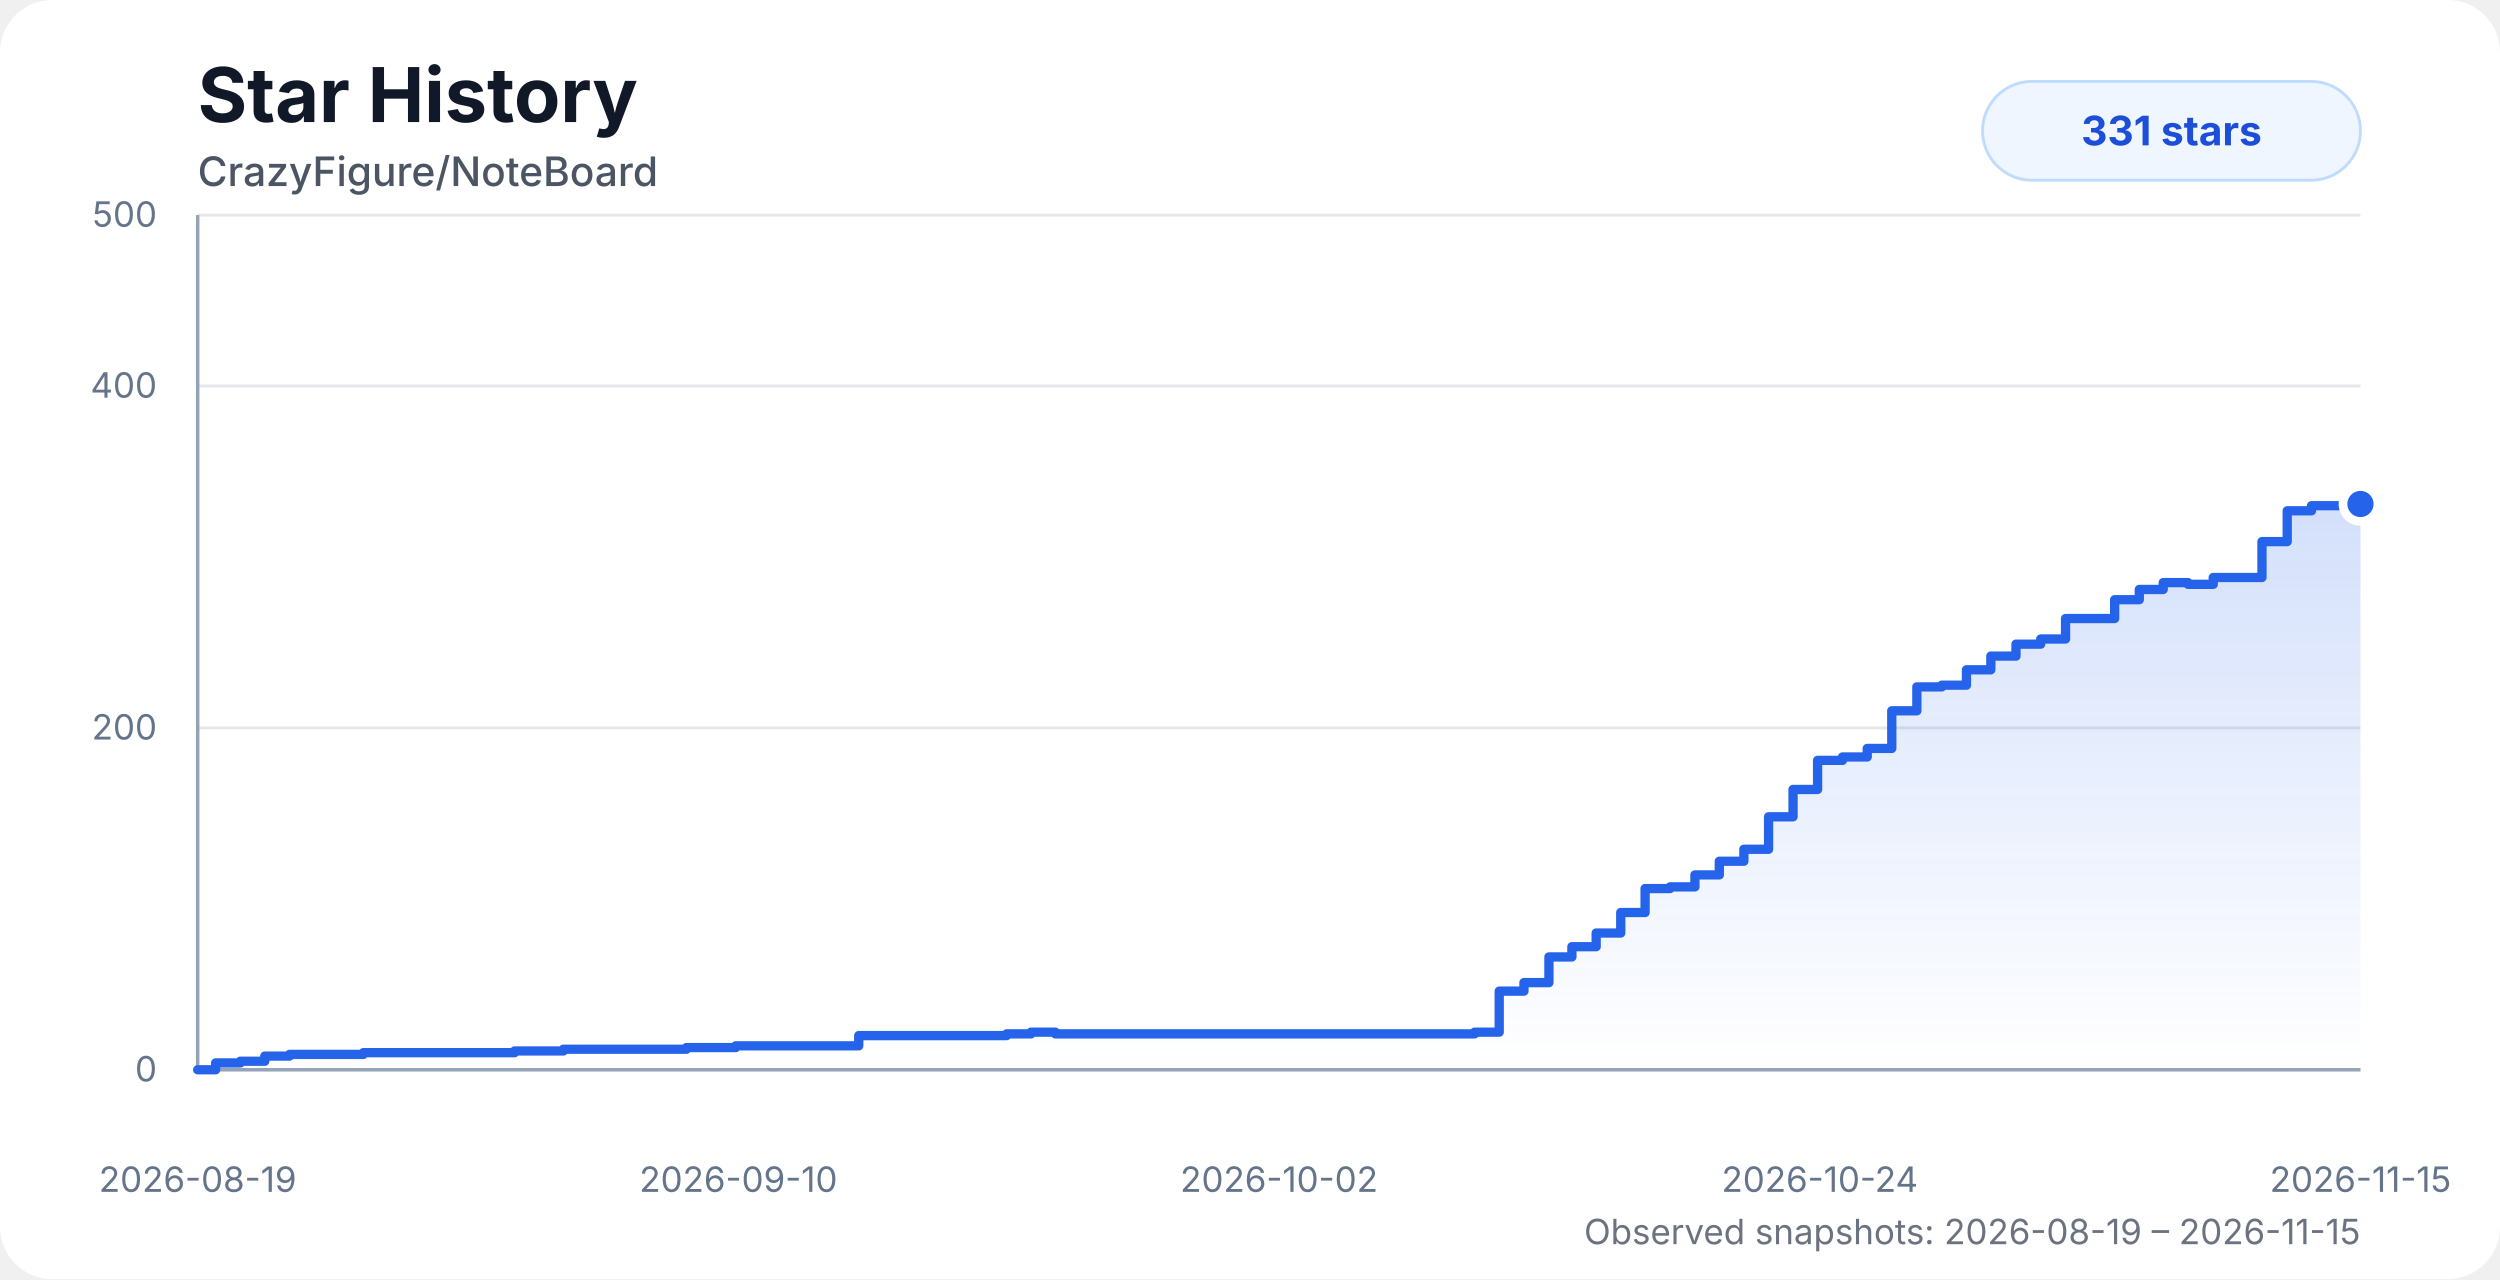
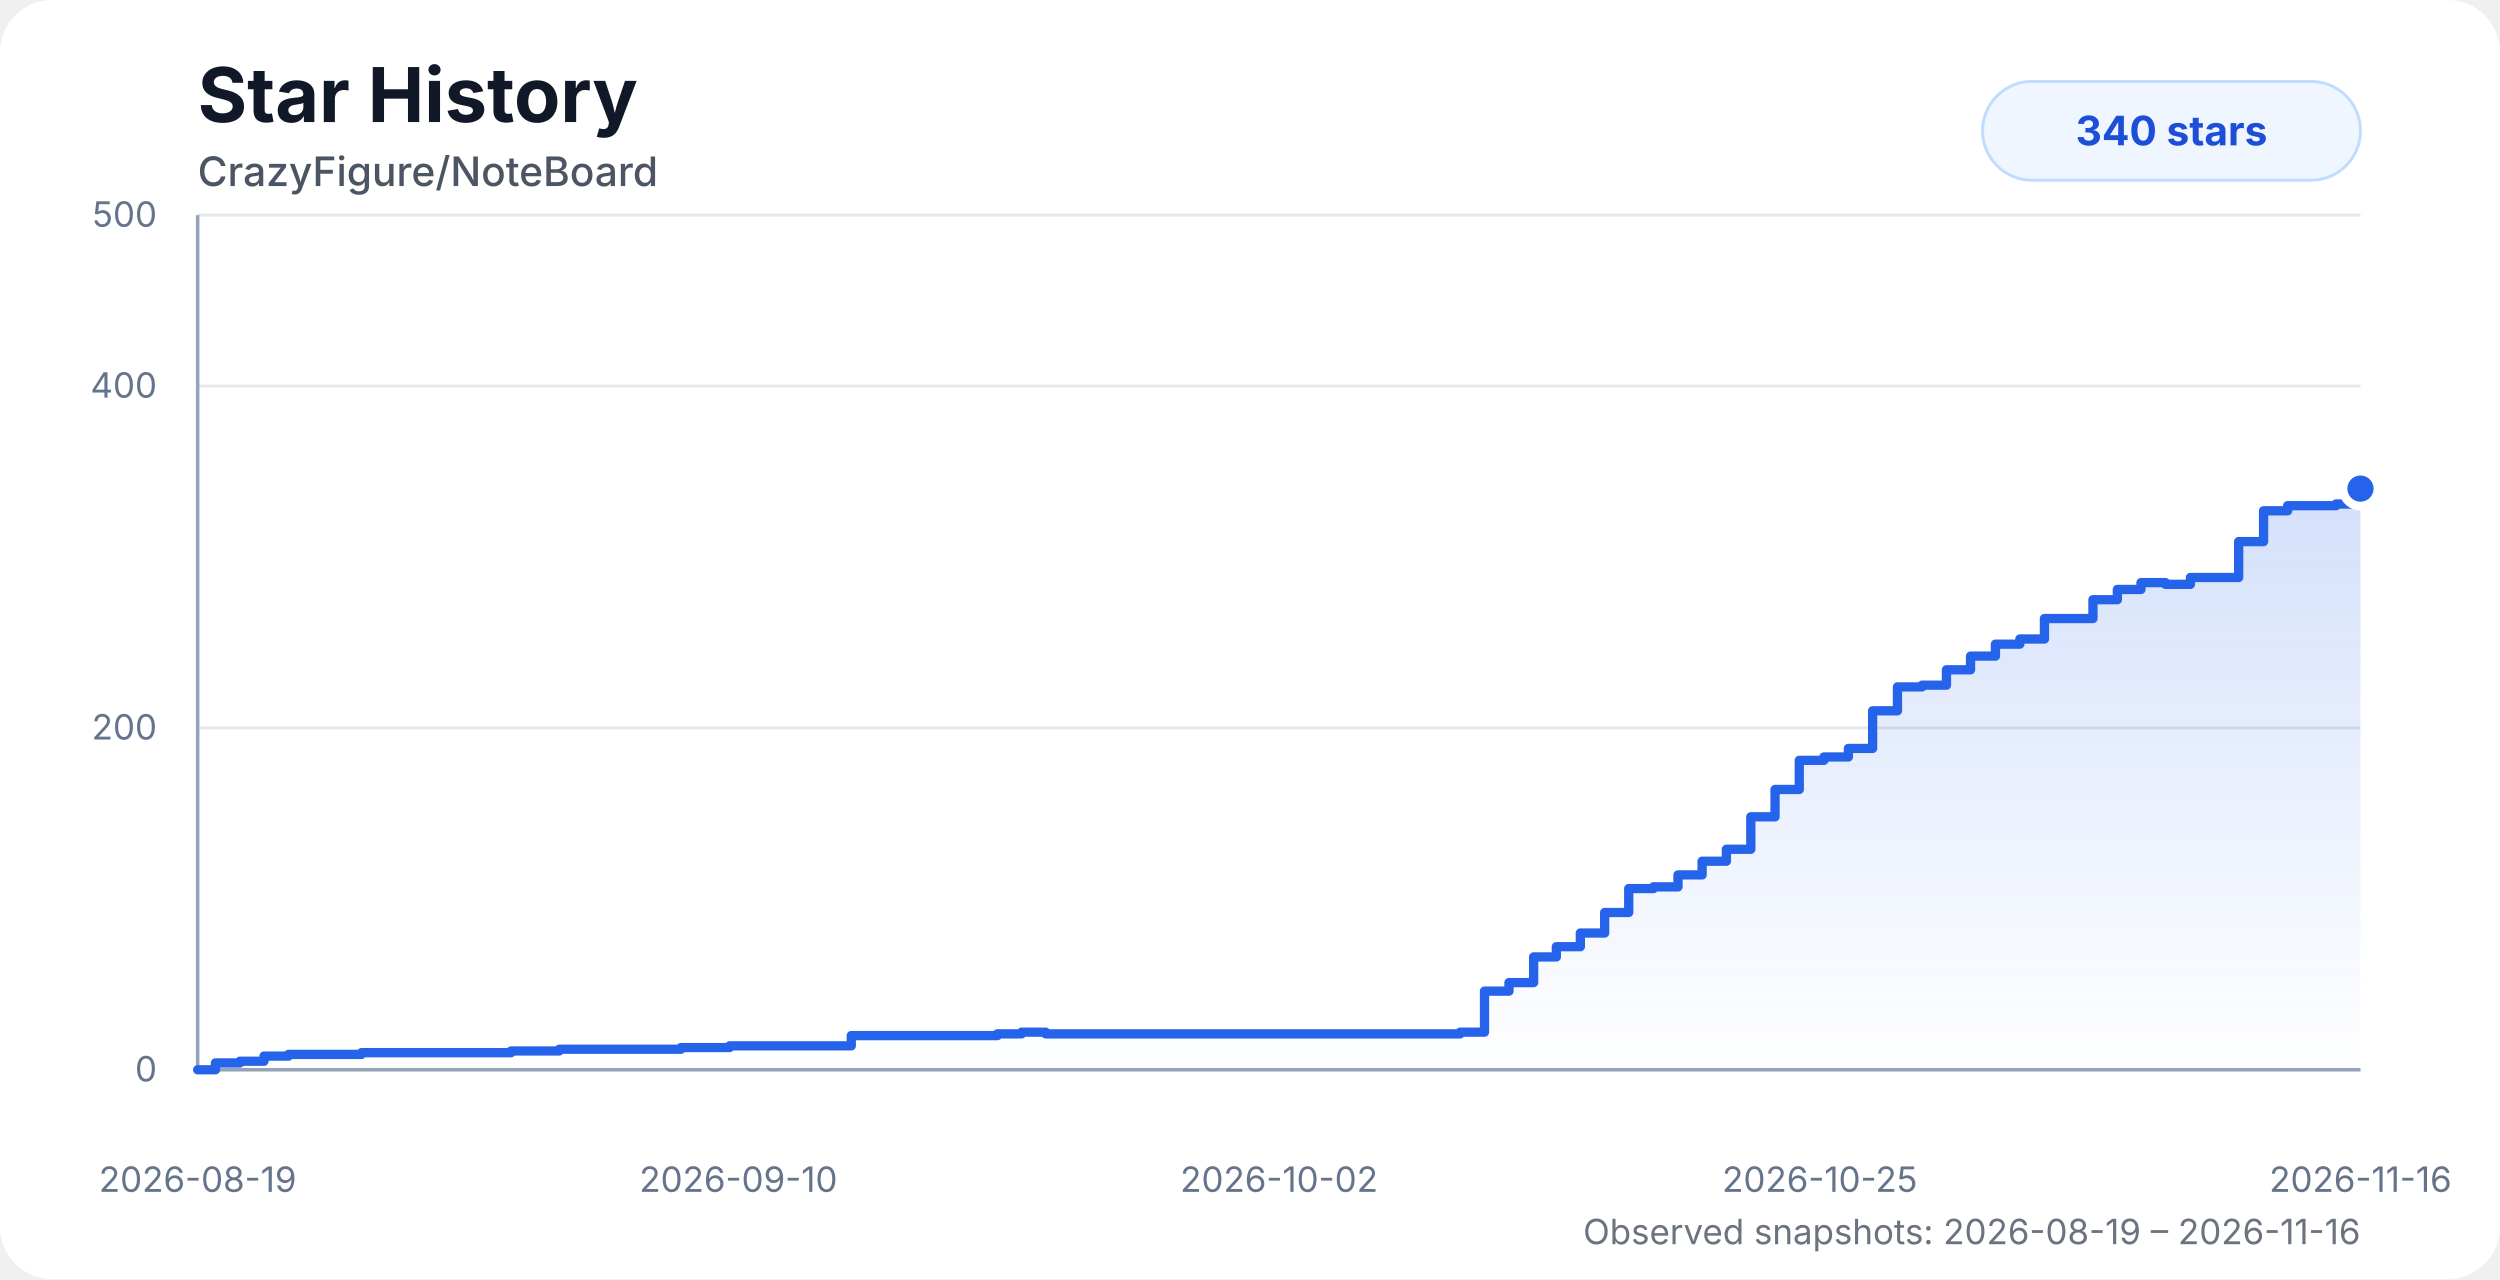
<svg xmlns="http://www.w3.org/2000/svg" width="860" height="440" viewBox="0 0 860 440" role="img" aria-labelledby="title desc">
  <style>
    .chart-bg { fill: #ffffff; }
    .title { fill: #111827; font: 700 26px system-ui, -apple-system, BlinkMacSystemFont, "Segoe UI", sans-serif; }
    .subtitle { fill: #4b5563; font: 500 14px system-ui, -apple-system, BlinkMacSystemFont, "Segoe UI", sans-serif; }
    .axis-label { fill: #64748b; font: 12px system-ui, -apple-system, BlinkMacSystemFont, "Segoe UI", sans-serif; }
    .grid { stroke: #e5e7eb; stroke-width: 1; }
    .axis { stroke: #94a3b8; stroke-width: 1.2; }
    .area { fill: url(#starGradient); opacity: 0.28; }
    .line { fill: none; stroke: #2563eb; stroke-width: 3.2; stroke-linecap: round; stroke-linejoin: round; }
    .dot { fill: #2563eb; stroke: #ffffff; stroke-width: 3; }
    .badge { fill: #eff6ff; stroke: #bfdbfe; }
    .badge-text { fill: #1d4ed8; font: 700 14px system-ui, -apple-system, BlinkMacSystemFont, "Segoe UI", sans-serif; }
    .status { fill: #6b7280; font: 12px system-ui, -apple-system, BlinkMacSystemFont, "Segoe UI", sans-serif; }
    @media (prefers-color-scheme: dark) {
      .chart-bg { fill: #0d1117; }
      .title { fill: #f8fafc; }
      .subtitle { fill: #cbd5e1; }
      .axis-label { fill: #94a3b8; }
      .grid { stroke: #1f2937; }
      .axis { stroke: #475569; }
      .dot { stroke: #0d1117; }
      .badge { fill: #172554; stroke: #1d4ed8; }
      .badge-text { fill: #bfdbfe; }
      .status { fill: #94a3b8; }
    }
  </style>
  <defs>
    <linearGradient id="starGradient" x1="0" x2="0" y1="0" y2="1">
      <stop offset="0%" stop-color="#2563eb" stop-opacity="0.72" />
      <stop offset="100%" stop-color="#2563eb" stop-opacity="0" />
    </linearGradient>
  </defs>
  <rect class="chart-bg" width="860" height="440" rx="18" />
  <text class="title" x="68" y="42">Star History</text>
  <text class="subtitle" x="68" y="64">CrazyFigure/NoteBoard</text>
  <g>
    <line class="grid" x1="68" y1="368" x2="812" y2="368" />
    <line class="grid" x1="68" y1="250.4" x2="812" y2="250.4" />
    <line class="grid" x1="68" y1="132.8" x2="812" y2="132.8" />
    <line class="grid" x1="68" y1="74" x2="812" y2="74" />
    <line class="axis" x1="68" y1="74" x2="68" y2="368" />
    <line class="axis" x1="68" y1="368" x2="812" y2="368" />
    <text class="axis-label" x="54" y="372" text-anchor="end">0</text>
    <text class="axis-label" x="54" y="254.4" text-anchor="end">200</text>
    <text class="axis-label" x="54" y="136.8" text-anchor="end">400</text>
    <text class="axis-label" x="54" y="78" text-anchor="end">500</text>
    <text class="axis-label" x="68" y="410" text-anchor="middle">2026-08-19</text>
    <text class="axis-label" x="254" y="410" text-anchor="middle">2026-09-10</text>
    <text class="axis-label" x="440" y="410" text-anchor="middle">2026-10-02</text>
-     <text class="axis-label" x="626" y="410" text-anchor="middle">2026-10-24</text>
-     <text class="axis-label" x="812" y="410" text-anchor="middle">2026-11-15</text>
+     <text class="axis-label" x="626" y="410" text-anchor="middle">2026-10-25</text>
+     <text class="axis-label" x="812" y="410" text-anchor="middle">2026-11-16</text>
  </g>
-   <path class="area" d="M 68 368 H 68 V 368 H 74.18 V 365.65 H 82.68 V 365.06 H 91.09 V 363.3 H 99.6 V 362.71 H 108.06 V 362.71 H 116.48 V 362.71 H 124.99 V 362.12 H 136.46 V 362.12 H 145.53 V 362.12 H 152.21 V 362.12 H 160.28 V 362.12 H 168.84 V 362.12 H 177.01 V 361.53 H 185.35 V 361.53 H 193.8 V 360.94 H 202.3 V 360.94 H 210.7 V 360.94 H 219.23 V 360.94 H 227.73 V 360.94 H 236.13 V 360.36 H 244.62 V 360.36 H 253.07 V 359.77 H 261.54 V 359.77 H 269.93 V 359.77 H 278.53 V 359.77 H 287.04 V 359.77 H 295.41 V 356.24 H 303.85 V 356.24 H 312.33 V 356.24 H 320.73 V 356.24 H 329.18 V 356.24 H 337.78 V 356.24 H 346.28 V 355.65 H 354.67 V 355.06 H 363.04 V 355.65 H 371.55 V 355.65 H 379.99 V 355.65 H 388.45 V 355.65 H 397.07 V 355.65 H 405.67 V 355.65 H 414.12 V 355.65 H 422.52 V 355.65 H 431.12 V 355.65 H 439.52 V 355.65 H 447.82 V 355.65 H 456.41 V 355.65 H 464.93 V 355.65 H 473.55 V 355.65 H 481.89 V 355.65 H 490.43 V 355.65 H 498.87 V 355.65 H 507.26 V 355.06 H 515.73 V 340.95 H 524.24 V 338.01 H 532.83 V 329.19 H 540.73 V 325.66 H 549.08 V 320.96 H 557.54 V 313.9 H 565.91 V 305.67 H 574.5 V 305.08 H 583.05 V 300.97 H 591.44 V 296.26 H 599.89 V 292.15 H 608.39 V 280.98 H 616.81 V 271.57 H 625.25 V 261.57 H 633.81 V 260.4 H 642.33 V 257.46 H 650.77 V 244.52 H 659.4 V 236.29 H 667.98 V 235.7 H 676.46 V 230.41 H 684.85 V 225.7 H 693.5 V 221.59 H 702 V 219.82 H 710.55 V 212.77 H 718.85 V 212.77 H 727.44 V 206.3 H 735.92 V 202.77 H 744.15 V 200.42 H 752.67 V 201.01 H 761.35 V 198.66 H 778.12 V 186.31 H 786.8 V 175.72 H 795.16 V 173.96 H 803.45 V 173.96 H 812 V 173.37 L 812 368 L 68 368 Z" />
-   <path class="line" d="M 68 368 H 68 V 368 H 74.18 V 365.65 H 82.68 V 365.06 H 91.09 V 363.3 H 99.6 V 362.71 H 108.06 V 362.71 H 116.48 V 362.71 H 124.99 V 362.12 H 136.46 V 362.12 H 145.53 V 362.12 H 152.21 V 362.12 H 160.28 V 362.12 H 168.84 V 362.12 H 177.01 V 361.53 H 185.35 V 361.53 H 193.8 V 360.94 H 202.3 V 360.94 H 210.7 V 360.94 H 219.23 V 360.94 H 227.73 V 360.94 H 236.13 V 360.36 H 244.62 V 360.36 H 253.07 V 359.77 H 261.54 V 359.77 H 269.93 V 359.77 H 278.53 V 359.77 H 287.04 V 359.77 H 295.41 V 356.24 H 303.85 V 356.24 H 312.33 V 356.24 H 320.73 V 356.24 H 329.18 V 356.24 H 337.78 V 356.24 H 346.28 V 355.65 H 354.67 V 355.06 H 363.04 V 355.65 H 371.55 V 355.65 H 379.99 V 355.65 H 388.45 V 355.65 H 397.07 V 355.65 H 405.67 V 355.65 H 414.12 V 355.65 H 422.52 V 355.65 H 431.12 V 355.65 H 439.52 V 355.65 H 447.82 V 355.65 H 456.41 V 355.65 H 464.93 V 355.65 H 473.55 V 355.65 H 481.89 V 355.65 H 490.43 V 355.65 H 498.87 V 355.65 H 507.26 V 355.06 H 515.73 V 340.95 H 524.24 V 338.01 H 532.83 V 329.19 H 540.73 V 325.66 H 549.08 V 320.96 H 557.54 V 313.9 H 565.91 V 305.67 H 574.5 V 305.08 H 583.05 V 300.97 H 591.44 V 296.26 H 599.89 V 292.15 H 608.39 V 280.98 H 616.81 V 271.57 H 625.25 V 261.57 H 633.81 V 260.4 H 642.33 V 257.46 H 650.77 V 244.52 H 659.4 V 236.29 H 667.98 V 235.7 H 676.46 V 230.41 H 684.85 V 225.7 H 693.5 V 221.59 H 702 V 219.82 H 710.55 V 212.77 H 718.85 V 212.77 H 727.44 V 206.3 H 735.92 V 202.77 H 744.15 V 200.42 H 752.67 V 201.01 H 761.35 V 198.66 H 778.12 V 186.31 H 786.8 V 175.72 H 795.16 V 173.96 H 803.45 V 173.96 H 812 V 173.37" />
-   <circle class="dot" cx="812" cy="173.37" r="6" />
+   <path class="area" d="M 68 368 H 68 V 368 H 74.11 V 365.65 H 82.51 V 365.06 H 90.82 V 363.3 H 99.24 V 362.71 H 107.61 V 362.71 H 115.93 V 362.71 H 124.34 V 362.12 H 135.69 V 362.12 H 144.65 V 362.12 H 151.26 V 362.12 H 159.24 V 362.12 H 167.7 V 362.12 H 175.78 V 361.53 H 184.02 V 361.53 H 192.38 V 360.94 H 200.78 V 360.94 H 209.09 V 360.94 H 217.52 V 360.94 H 225.93 V 360.94 H 234.23 V 360.36 H 242.62 V 360.36 H 250.98 V 359.77 H 259.36 V 359.77 H 267.65 V 359.77 H 276.15 V 359.77 H 284.56 V 359.77 H 292.84 V 356.24 H 301.19 V 356.24 H 309.57 V 356.24 H 317.87 V 356.24 H 326.23 V 356.24 H 334.73 V 356.24 H 343.13 V 355.65 H 351.43 V 355.06 H 359.71 V 355.65 H 368.12 V 355.65 H 376.47 V 355.65 H 384.83 V 355.65 H 393.35 V 355.65 H 401.86 V 355.65 H 410.21 V 355.65 H 418.51 V 355.65 H 427.01 V 355.65 H 435.32 V 355.65 H 443.52 V 355.65 H 452.02 V 355.65 H 460.45 V 355.65 H 468.96 V 355.65 H 477.22 V 355.65 H 485.66 V 355.65 H 494 V 355.65 H 502.29 V 355.06 H 510.67 V 340.95 H 519.09 V 338.01 H 527.57 V 329.19 H 535.38 V 325.66 H 543.64 V 320.96 H 552 V 313.9 H 560.28 V 305.67 H 568.78 V 305.08 H 577.23 V 300.97 H 585.52 V 296.26 H 593.88 V 292.15 H 602.28 V 280.98 H 610.61 V 271.57 H 618.95 V 261.57 H 627.42 V 260.4 H 635.84 V 257.46 H 644.18 V 244.52 H 652.72 V 236.29 H 661.2 V 235.7 H 669.58 V 230.41 H 677.87 V 225.7 H 686.43 V 221.59 H 694.83 V 219.82 H 703.29 V 212.77 H 711.49 V 212.77 H 719.98 V 206.3 H 728.37 V 202.77 H 736.5 V 200.42 H 744.93 V 201.01 H 753.51 V 198.66 H 770.1 V 186.31 H 778.67 V 175.72 H 786.94 V 173.96 H 795.13 V 173.96 H 803.59 V 173.37 H 812 V 168.08 L 812 368 L 68 368 Z" />
+   <path class="line" d="M 68 368 H 68 V 368 H 74.11 V 365.65 H 82.51 V 365.06 H 90.82 V 363.3 H 99.24 V 362.71 H 107.61 V 362.71 H 115.93 V 362.71 H 124.34 V 362.12 H 135.69 V 362.12 H 144.65 V 362.12 H 151.26 V 362.12 H 159.24 V 362.12 H 167.7 V 362.12 H 175.78 V 361.53 H 184.02 V 361.53 H 192.38 V 360.94 H 200.78 V 360.94 H 209.09 V 360.94 H 217.52 V 360.94 H 225.93 V 360.94 H 234.23 V 360.36 H 242.62 V 360.36 H 250.98 V 359.77 H 259.36 V 359.77 H 267.65 V 359.77 H 276.15 V 359.77 H 284.56 V 359.77 H 292.84 V 356.24 H 301.19 V 356.24 H 309.57 V 356.24 H 317.87 V 356.24 H 326.23 V 356.24 H 334.73 V 356.24 H 343.13 V 355.65 H 351.43 V 355.06 H 359.71 V 355.65 H 368.12 V 355.65 H 376.47 V 355.65 H 384.83 V 355.65 H 393.35 V 355.65 H 401.86 V 355.65 H 410.21 V 355.65 H 418.51 V 355.65 H 427.01 V 355.65 H 435.32 V 355.65 H 443.52 V 355.65 H 452.02 V 355.65 H 460.45 V 355.65 H 468.96 V 355.65 H 477.22 V 355.65 H 485.66 V 355.65 H 494 V 355.65 H 502.29 V 355.06 H 510.67 V 340.95 H 519.09 V 338.01 H 527.57 V 329.19 H 535.38 V 325.66 H 543.64 V 320.96 H 552 V 313.9 H 560.28 V 305.67 H 568.78 V 305.08 H 577.23 V 300.97 H 585.52 V 296.26 H 593.88 V 292.15 H 602.28 V 280.98 H 610.61 V 271.57 H 618.95 V 261.57 H 627.42 V 260.4 H 635.84 V 257.46 H 644.18 V 244.52 H 652.72 V 236.29 H 661.2 V 235.7 H 669.58 V 230.41 H 677.87 V 225.7 H 686.43 V 221.59 H 694.83 V 219.82 H 703.29 V 212.77 H 711.49 V 212.77 H 719.98 V 206.3 H 728.37 V 202.77 H 736.5 V 200.42 H 744.93 V 201.01 H 753.51 V 198.66 H 770.1 V 186.31 H 778.67 V 175.72 H 786.94 V 173.96 H 795.13 V 173.96 H 803.59 V 173.37 H 812 V 168.08" />
+   <circle class="dot" cx="812" cy="168.08" r="6" />
  <rect class="badge" x="682" y="28" width="130" height="34" rx="17" />
-   <text class="badge-text" x="747" y="50" text-anchor="middle">331 stars</text>
-   <text class="status" x="812" y="428" text-anchor="end">Observed snapshots: 2026-08-19 – 2026-11-15</text>
+   <text class="badge-text" x="747" y="50" text-anchor="middle">340 stars</text>
+   <text class="status" x="812" y="428" text-anchor="end">Observed snapshots: 2026-08-19 – 2026-11-16</text>
</svg>
